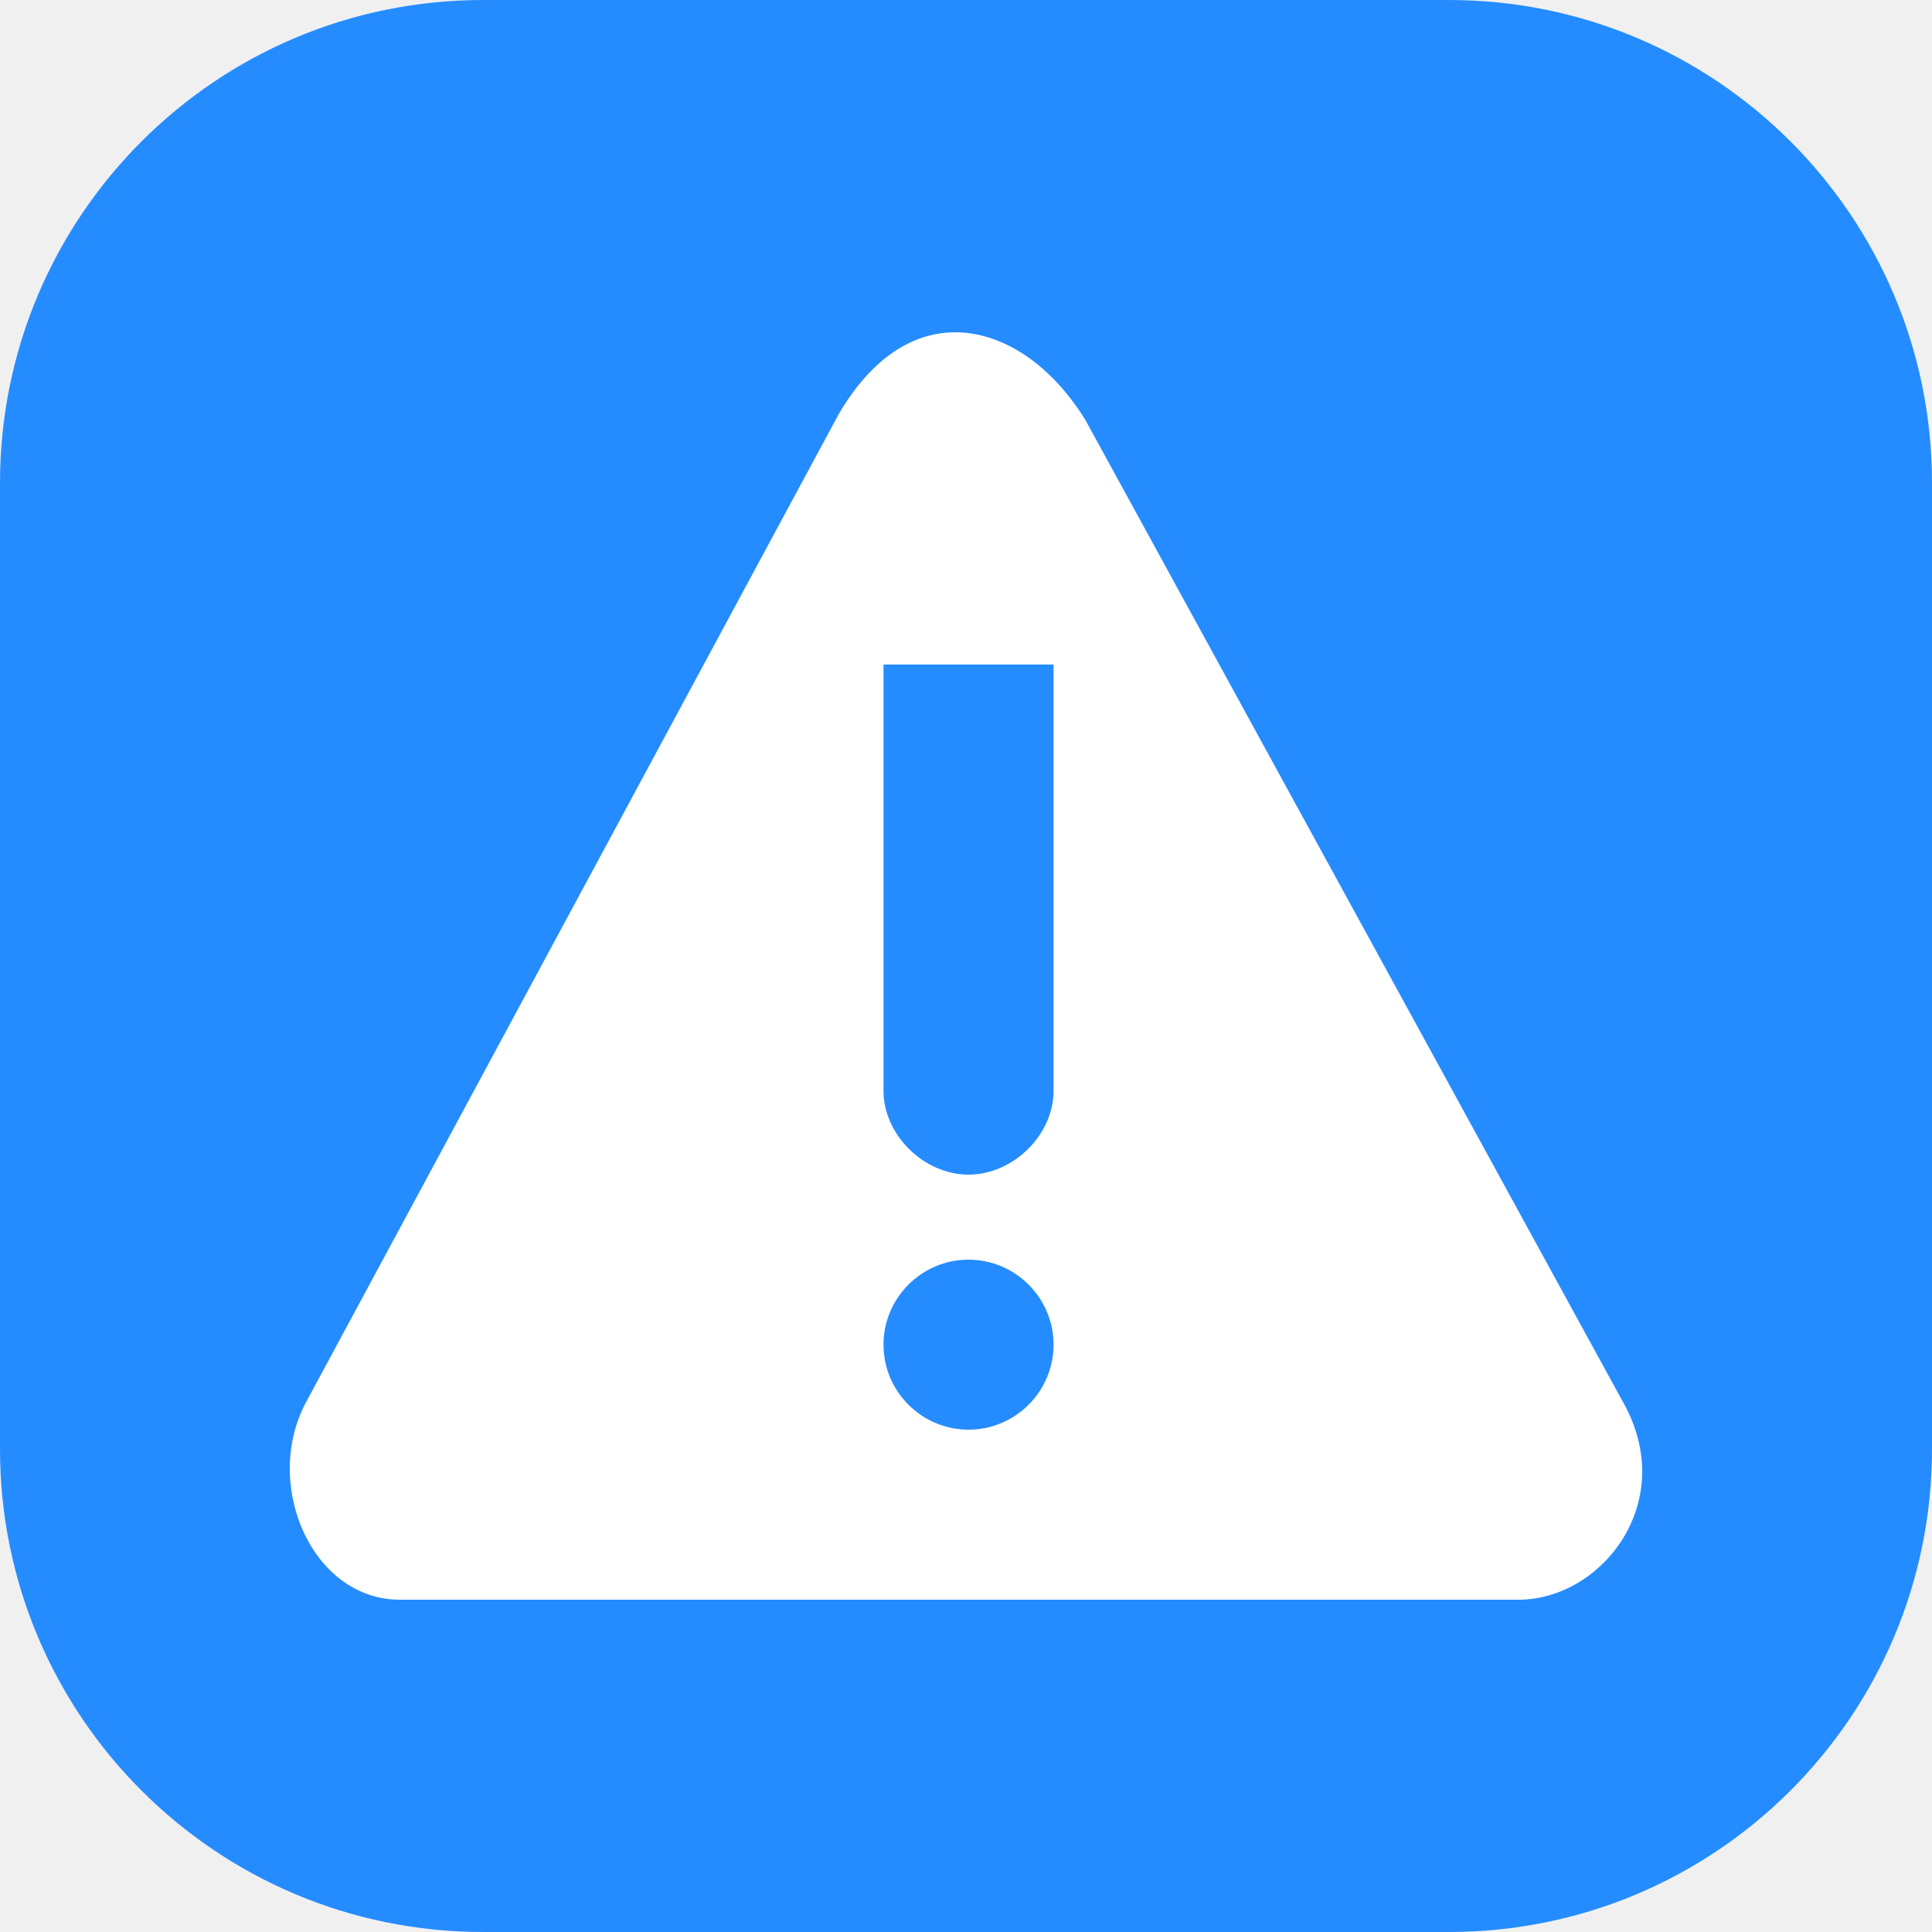
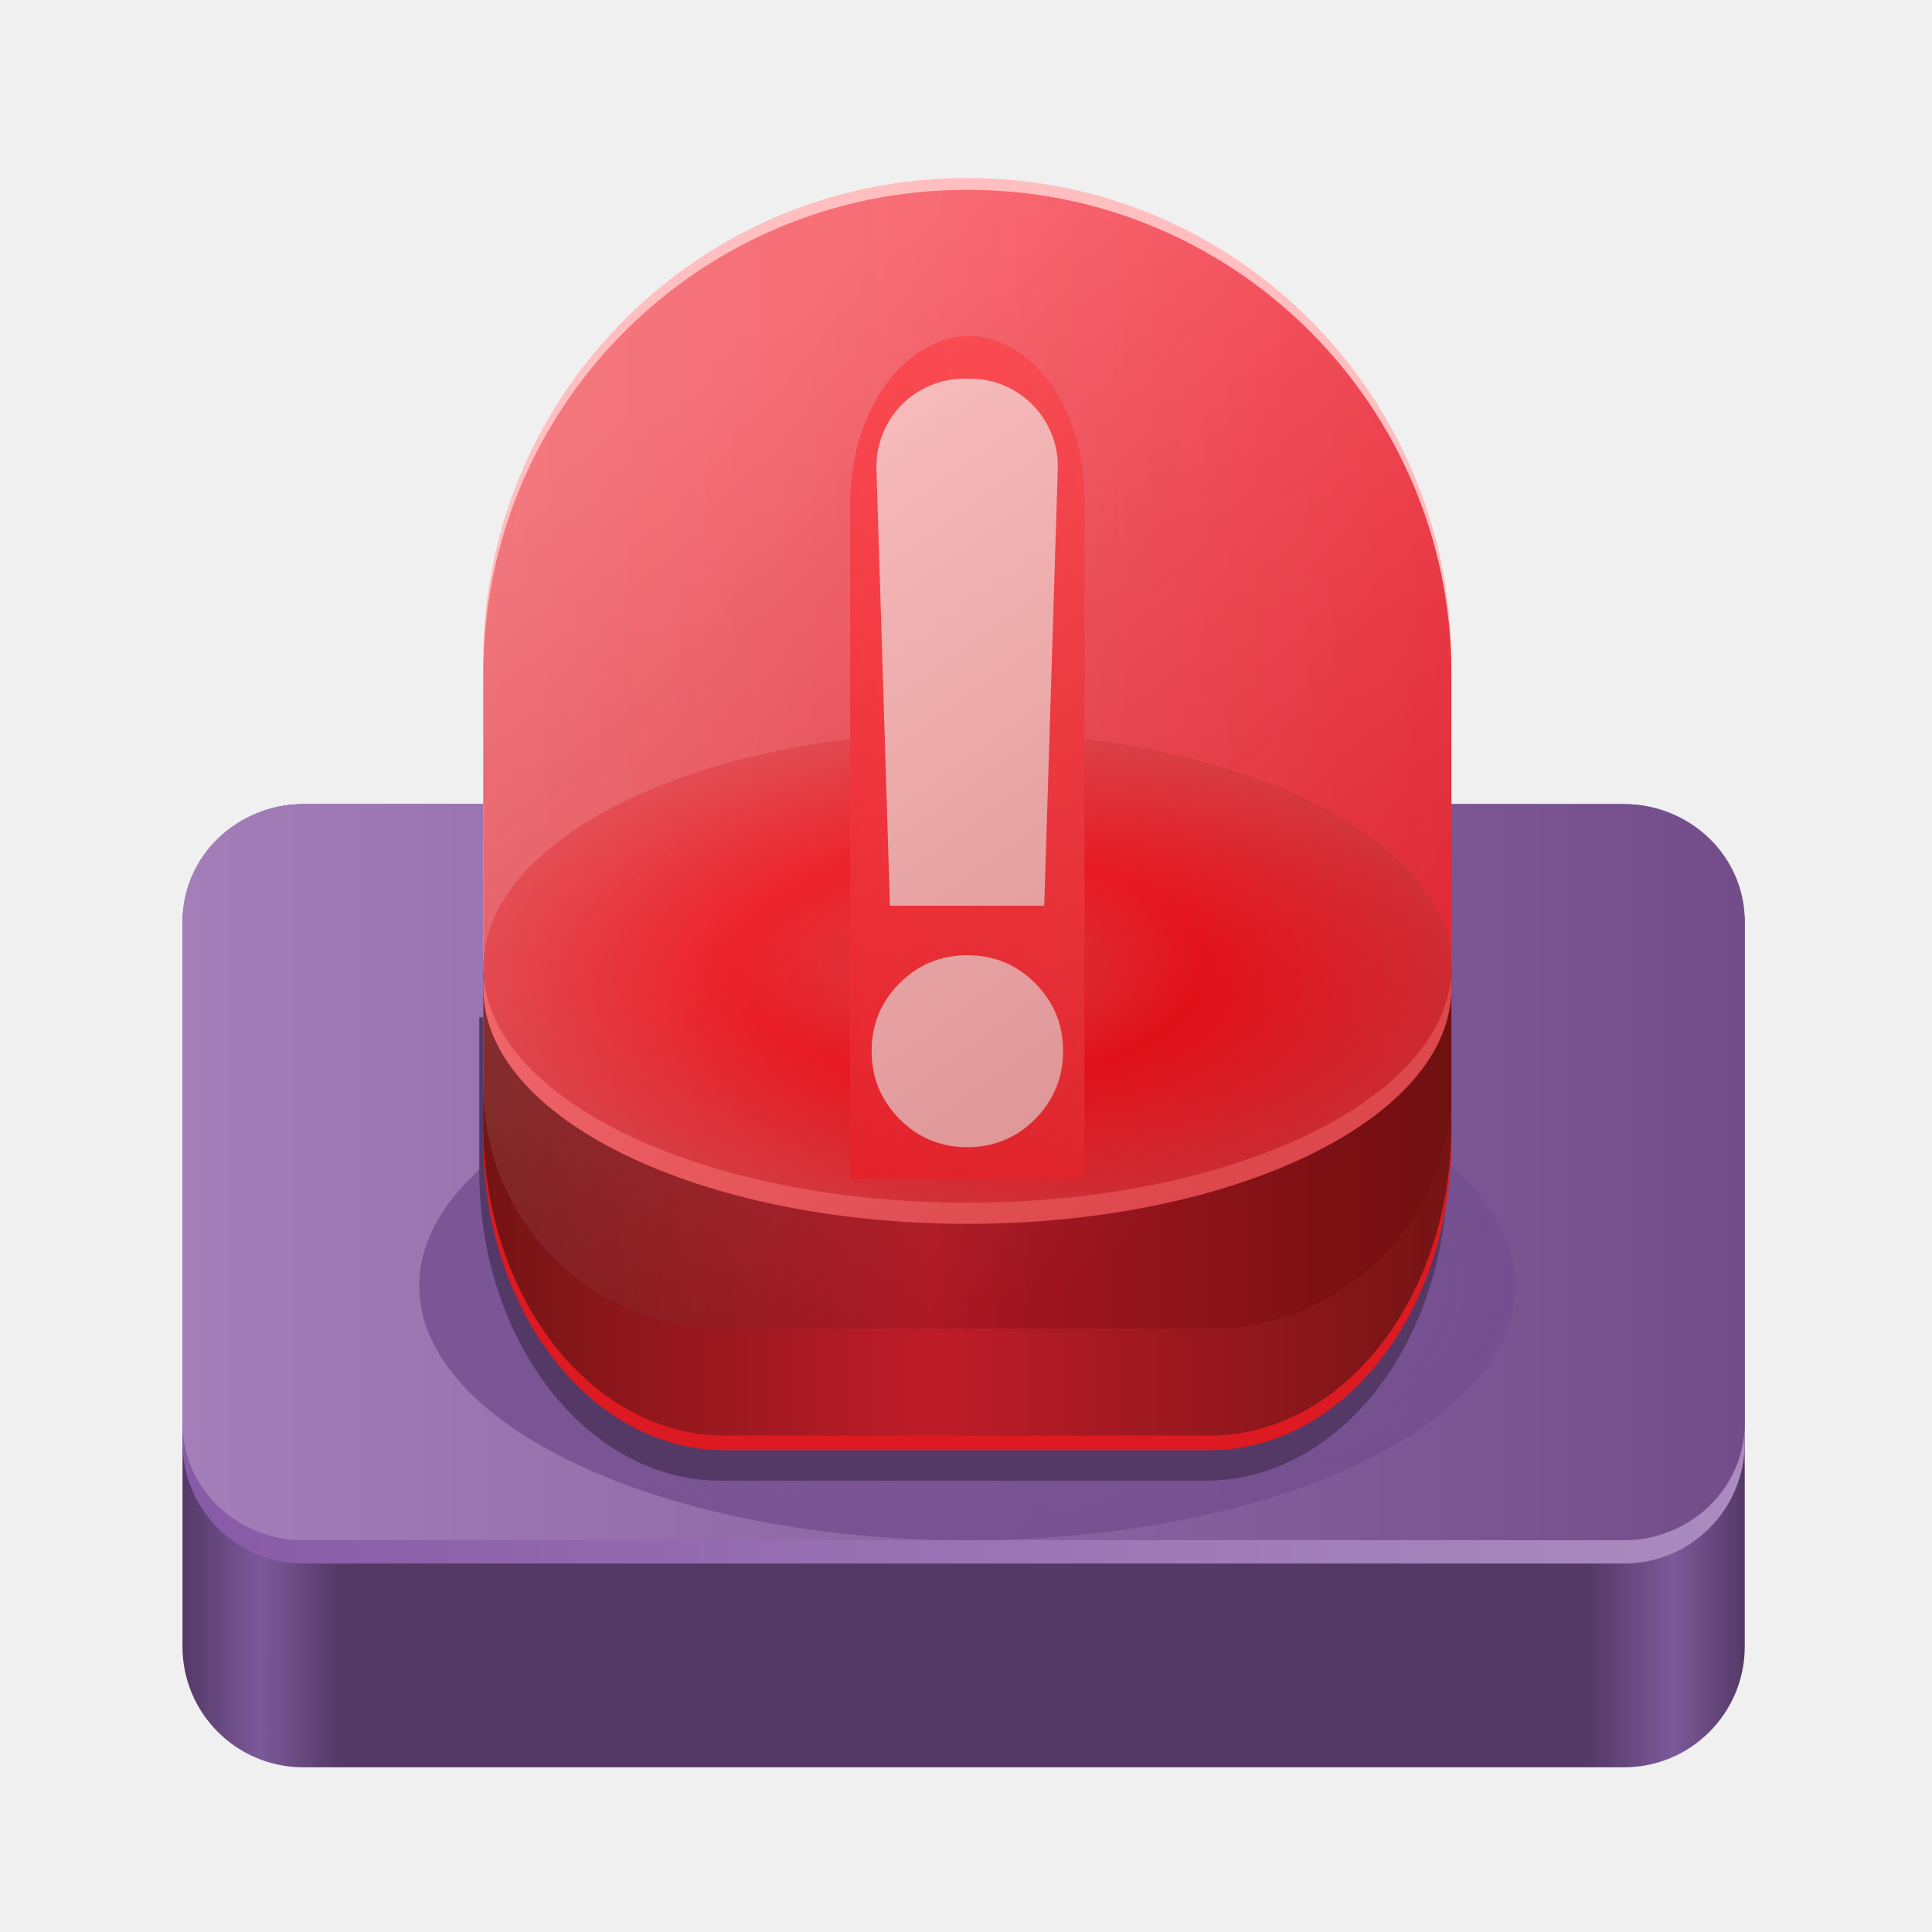
- <svg xmlns="http://www.w3.org/2000/svg" width="100mm" height="100mm" viewBox="0 0 100 100" version="1.1" id="svg1" xml:space="preserve">
-   <defs id="defs1">
-     <rect x="595.246" y="94.163" width="489.761" height="294.482" id="rect1963" />
-     <rect x="595.246" y="94.163" width="489.761" height="294.482" id="rect1963-7" />
-   </defs>
-   <g id="layer1">
-     <rect style="fill:#258cff;fill-opacity:1;stroke:none;stroke-width:2.423;stroke-opacity:0" id="rect20169" width="100" height="100" x="0" y="0" rx="25" ry="25" />
-     <path d="m 49.719,17.206 c -2.321,-0.116 -4.572,1.237 -6.326,4.263 L 15.89,72.487 c -2.355,4.246 0.206,10.314 4.813,10.314 h 57.894 c 4.315,0 8.371,-5.105 5.363,-10.314 L 56.183,21.744 C 54.429,18.908 52.04,17.326 49.719,17.206 Z m 4.813,17.19 v 22.003 c 0.035,2.321 -2.08,4.4 -4.401,4.4 -2.321,0 -4.435,-2.08 -4.401,-4.4 V 34.395 Z m -4.401,30.804 c 2.424,0 4.401,1.977 4.401,4.4 0,2.424 -1.977,4.4 -4.401,4.4 -2.424,0 -4.401,-1.977 -4.401,-4.4 0,-2.424 1.977,-4.4 4.401,-4.4 z m 0,0" fill="#2e3436" id="path25875" style="fill:#ffffff;fill-opacity:1;stroke-width:4.401" />
-   </g>
+ <svg xmlns="http://www.w3.org/2000/svg" height="128px" viewBox="0 0 128 128" width="128px">
+   <linearGradient id="a" gradientUnits="userSpaceOnUse" x1="12.09" x2="115.595" y1="85.184" y2="85.184">
+     <stop offset="0" stop-color="#543967" />
+     <stop offset="0.05" stop-color="#7c599a" />
+     <stop offset="0.1" stop-color="#543967" />
+     <stop offset="0.9" stop-color="#543967" />
+     <stop offset="0.954" stop-color="#7c599a" />
+     <stop offset="1" stop-color="#543967" />
+   </linearGradient>
+   <linearGradient id="b" gradientUnits="userSpaceOnUse" x1="12.09" x2="115.595" y1="78.434" y2="78.434">
+     <stop offset="0" stop-color="#885aa7" />
+     <stop offset="1" stop-color="#aa8cbf" />
+   </linearGradient>
+   <linearGradient id="c" gradientTransform="matrix(1 0 0 0.96926 0.090075 -164.9876)" gradientUnits="userSpaceOnUse" x1="12" x2="115.505" y1="250.344" y2="250.344">
+     <stop offset="0" stop-color="#a37eb9" />
+     <stop offset="1" stop-color="#724d8a" />
+   </linearGradient>
+   <radialGradient id="d" cx="64" cy="236" gradientTransform="matrix(1.132321 0 0 0.525737 -8.378445 -38.8898)" gradientUnits="userSpaceOnUse" r="32.067">
+     <stop offset="0" stop-color="#80559b" />
+     <stop offset="1" stop-color="#734e8e" stop-opacity="0.813" />
+   </radialGradient>
+   <linearGradient id="e" gradientUnits="userSpaceOnUse" x1="32.022" x2="96.157" y1="50.306" y2="50.306">
+     <stop offset="0" stop-color="#ef565e" />
+     <stop offset="1" stop-color="#ff3140" />
+   </linearGradient>
+   <linearGradient id="f" gradientTransform="matrix(1 0 0 1.282496 0.090075 -238.2609)" gradientUnits="userSpaceOnUse" x1="31.932" x2="96.067" y1="247.97" y2="247.97">
+     <stop offset="0" stop-color="#751414" />
+     <stop offset="0.462" stop-color="#bf1c29" />
+     <stop offset="1" stop-color="#751414" />
+   </linearGradient>
+   <radialGradient id="g" cx="64" cy="236" gradientTransform="matrix(1 0 0 0.486268 0.090075 -50.66925)" gradientUnits="userSpaceOnUse" r="32.067">
+     <stop offset="0" stop-color="#eb353d" />
+     <stop offset="0.486" stop-color="#ff0b16" />
+     <stop offset="1" stop-color="#eb353d" />
+   </radialGradient>
+   <linearGradient id="h" gradientTransform="matrix(1 0 0 1.387324 -0.069562 -249.3076)" gradientUnits="userSpaceOnUse" x1="56.398" x2="71.921" y1="215.87" y2="215.87">
+     <stop offset="0" stop-color="#ff1e28" />
+     <stop offset="1" stop-color="#ff2b33" />
+   </linearGradient>
+   <linearGradient id="i" gradientUnits="userSpaceOnUse" x1="45.241" x2="82.939" y1="24.363" y2="76.249">
+     <stop offset="0" stop-color="#ffecec" stop-opacity="0.235" />
+     <stop offset="1" stop-color="#5f0006" stop-opacity="0.215" />
+   </linearGradient>
+   <path d="m 20.09 53.277 h 87.504 c 4.418 0 8 3.582 8 8 v 47.812 c 0 4.418 -3.582 8 -8 8 h -87.504 c -4.418 0 -8 -3.582 -8 -8 v -47.812 c 0 -4.418 3.582 -8 8 -8 z m 0 0" fill="url(#a)" />
+   <path d="m 20.09 53.277 h 87.504 c 4.418 0 8 3.582 8 8 v 34.312 c 0 4.418 -3.582 8 -8 8 h -87.504 c -4.418 0 -8 -3.582 -8 -8 v -34.312 c 0 -4.418 3.582 -8 8 -8 z m 0 0" fill="url(#b)" />
+   <path d="m 20.09 53.277 h 87.504 c 4.418 0 8 3.473 8 7.754 v 33.258 c 0 4.281 -3.582 7.754 -8 7.754 h -87.504 c -4.418 0 -8 -3.473 -8 -7.754 v -33.258 c 0 -4.281 3.582 -7.754 8 -7.754 z m 0 0" fill="url(#c)" />
+   <path d="m 100.402 85.184 c 0 9.312 -16.258 16.859 -36.312 16.859 c -20.055 0 -36.312 -7.547 -36.312 -16.859 s 16.258 -16.859 36.312 -16.859 c 20.055 0 36.312 7.547 36.312 16.859 z m 0 0" fill="url(#d)" />
+   <path d="m 31.754 67.395 h 64.137 v 10.184 c 0 11.332 -7.164 20.52 -16 20.52 h -32.137 c -8.836 0 -16 -9.188 -16 -20.52 z m 0 0" fill="#543967" />
+   <path d="m 64.012 11.797 h 0.137 c 17.672 0 32 14.328 32 32 v 27.449 c 0 8.836 -7.164 16 -16 16 h -32.137 c -8.836 0 -16 -7.164 -16 -16 v -27.449 c 0 -17.672 14.328 -32 32 -32 z m 0 0" fill="#ffbebf" />
+   <path d="m 32.023 65.375 h 64.133 v 10.184 c 0 11.332 -7.164 20.52 -16 20.52 h -32.133 c -8.836 0 -16 -9.188 -16 -20.52 z m 0 0" fill="#dd1a21" />
+   <path d="m 64.023 12.582 h 0.133 c 17.676 0 32 14.328 32 32 v 27.449 c 0 8.836 -7.164 16 -16 16 h -32.133 c -8.836 0 -16 -7.164 -16 -16 v -27.449 c 0 -17.672 14.324 -32 32 -32 z m 0 0" fill="url(#e)" />
+   <path d="m 32.023 64.406 h 64.133 v 10.184 c 0 11.332 -7.164 20.52 -16 20.52 h -32.133 c -8.836 0 -16 -9.188 -16 -20.52 z m 0 0" fill="url(#f)" />
+   <path d="m 96.156 65.488 c 0 8.613 -14.355 15.594 -32.066 15.594 c -17.711 0 -32.066 -6.98 -32.066 -15.594 c 0 -8.609 14.355 -15.594 32.066 -15.594 c 17.711 0 32.066 6.984 32.066 15.594 z m 0 0" fill="#ff5c60" />
+   <path d="m 96.156 64.09 c 0 8.613 -14.355 15.594 -32.066 15.594 c -17.711 0 -32.066 -6.98 -32.066 -15.594 c 0 -8.613 14.355 -15.594 32.066 -15.594 c 17.711 0 32.066 6.98 32.066 15.594 z m 0 0" fill="url(#g)" />
+   <path d="m 64.328 22.25 c 4.285 0.184 7.652 5.152 7.52 11.098 v 44.754 h -15.52 v -44.754 c 0 -6.129 3.582 -11.098 8 -11.098 z m 0 0" fill="url(#h)" />
+   <path d="m 58.961 60.008 l -0.895 -28.926 c -0.047 -1.574 0.543 -3.098 1.637 -4.23 c 1.098 -1.129 2.605 -1.766 4.18 -1.766 h 0.383 c 1.574 0 3.082 0.637 4.176 1.766 c 1.098 1.133 1.688 2.656 1.637 4.23 l -0.895 28.926 z m 5.129 15.996 c -1.754 0 -3.25 -0.617 -4.488 -1.855 c -1.238 -1.262 -1.855 -2.766 -1.855 -4.523 c 0 -1.754 0.617 -3.25 1.855 -4.488 c 1.238 -1.234 2.734 -1.855 4.488 -1.855 s 3.25 0.621 4.488 1.855 c 1.238 1.238 1.855 2.734 1.855 4.488 c 0 1.758 -0.617 3.262 -1.855 4.523 c -1.238 1.238 -2.734 1.855 -4.488 1.855 z m 0 0" fill="#fcb7b7" />
+   <path d="m 64.023 12.582 h 0.133 c 17.676 0 32 14.328 32 32 v 27.449 c 0 8.836 -7.164 16 -16 16 h -32.133 c -8.836 0 -16 -7.164 -16 -16 v -27.449 c 0 -17.672 14.324 -32 32 -32 z m 0 0" fill="url(#i)" />
</svg>
